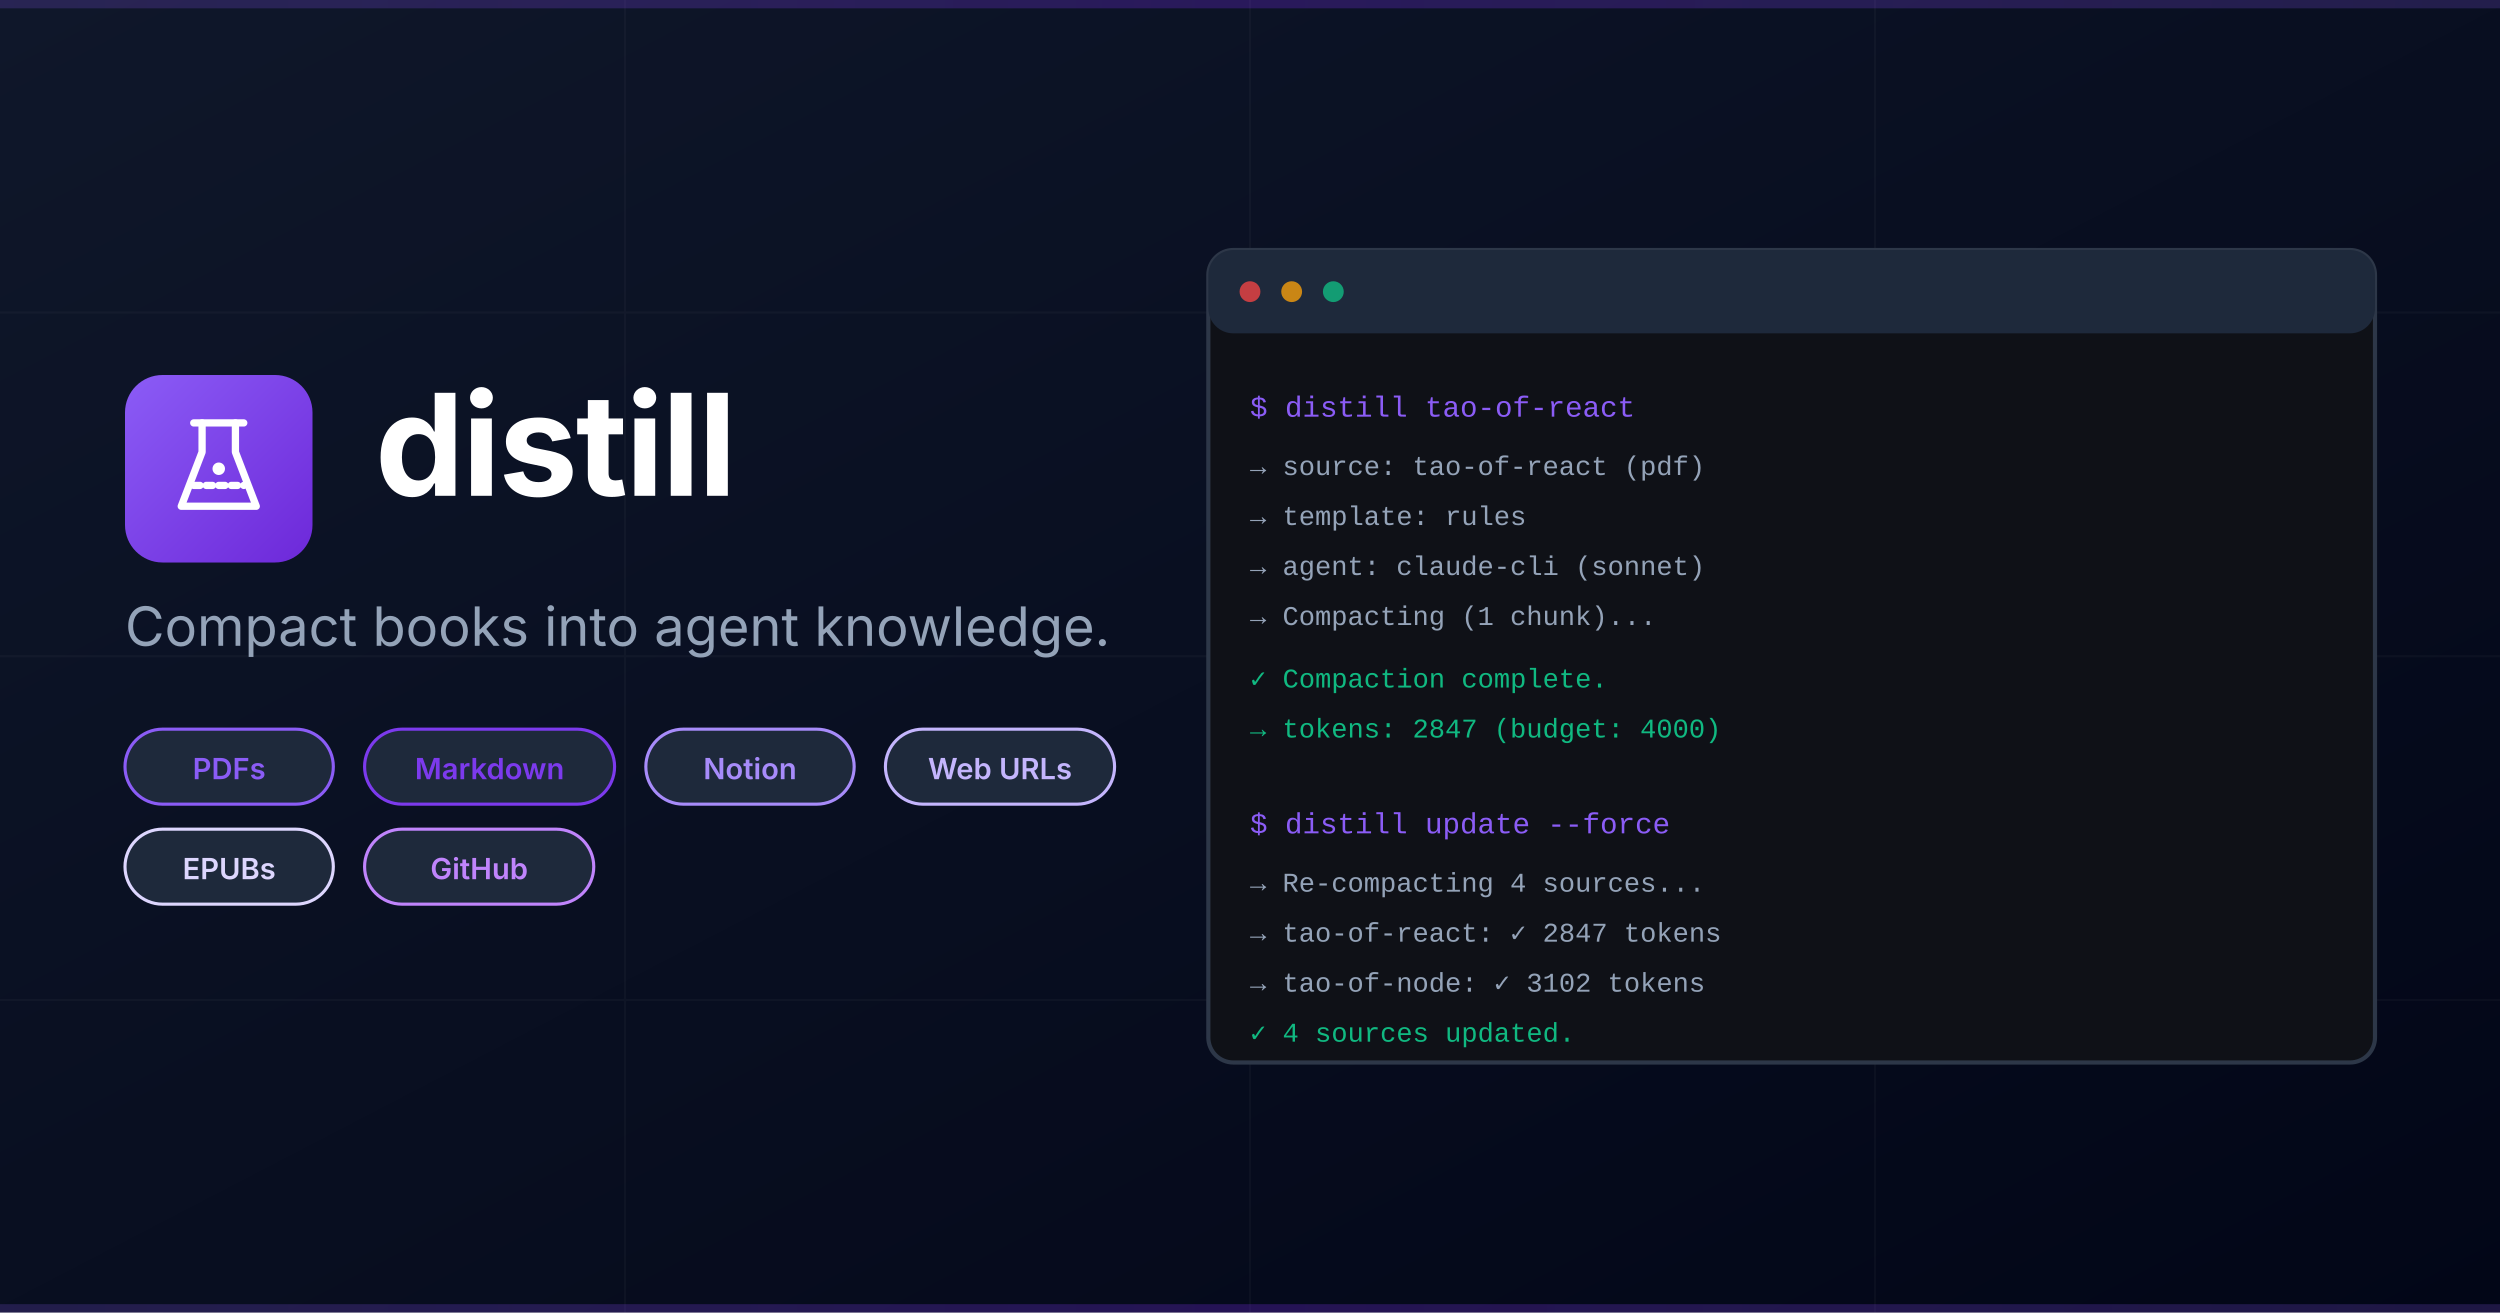
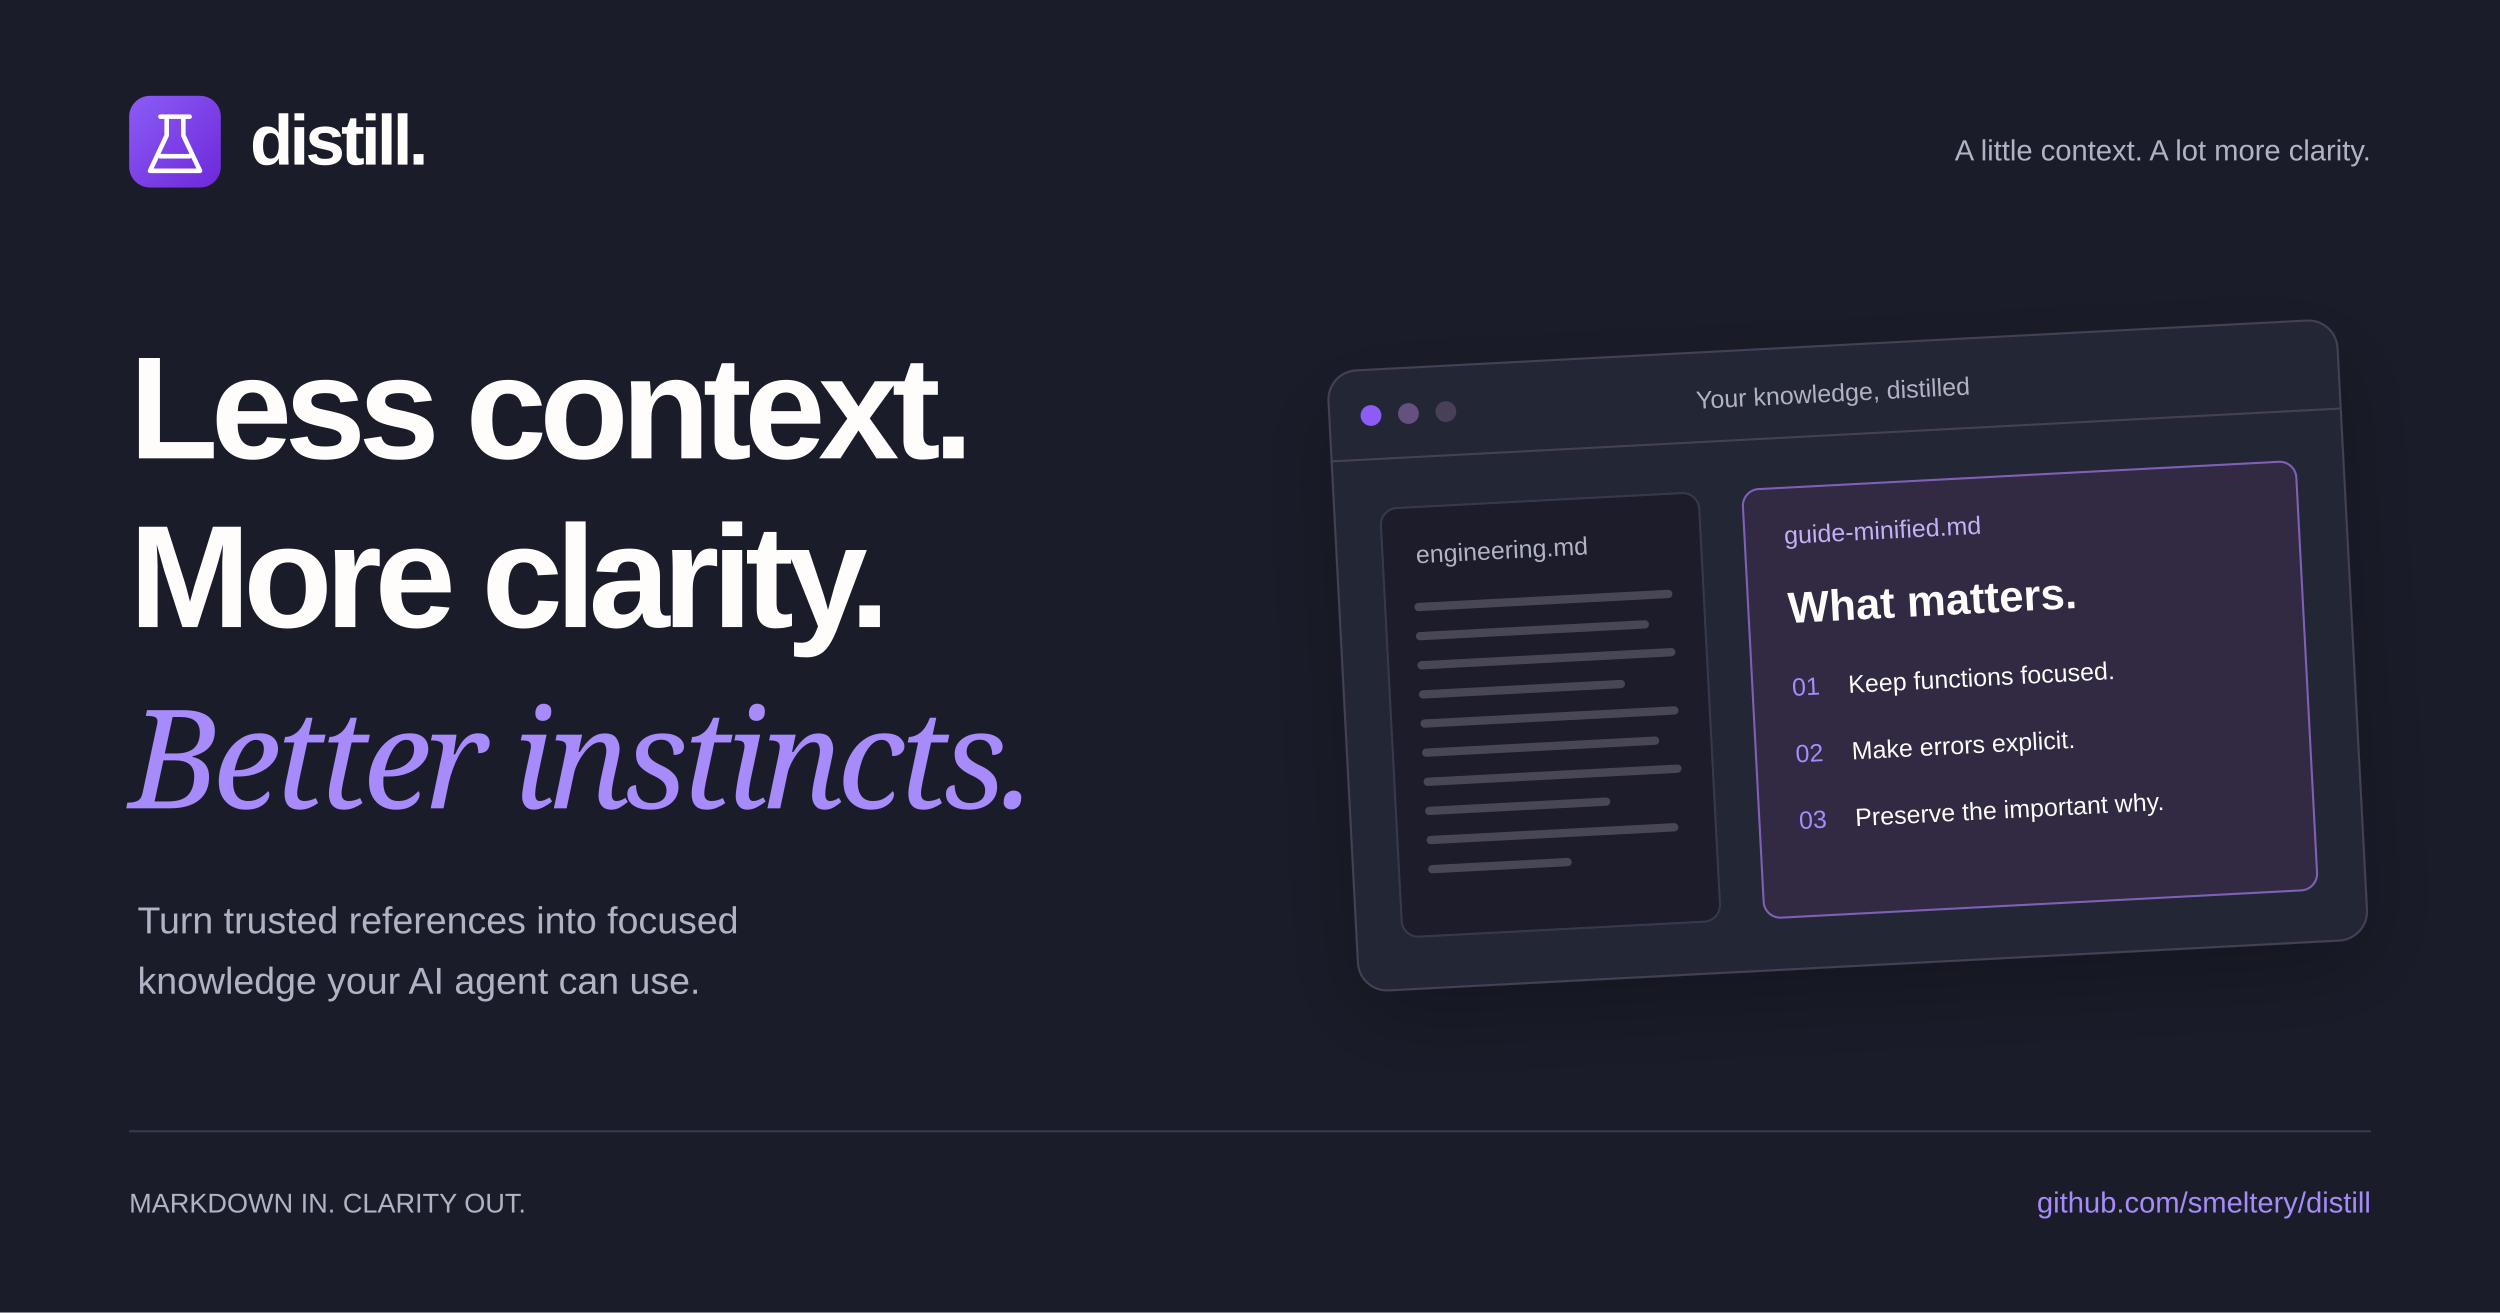
- <svg xmlns="http://www.w3.org/2000/svg" viewBox="0 0 1200 630">
+ <svg xmlns="http://www.w3.org/2000/svg" width="1200" height="630" viewBox="0 0 1200 630">
  <defs>
-     <linearGradient id="bgGradient" x1="0%" y1="0%" x2="100%" y2="100%">
-       <stop offset="0%" style="stop-color:#0f172a;stop-opacity:1" />
-       <stop offset="100%" style="stop-color:#020617;stop-opacity:1" />
+     <linearGradient id="purple" x2="1" y2="1">
+       <stop stop-color="#8b5cf6" />
+       <stop offset="1" stop-color="#6d28d9" />
    </linearGradient>
-     <linearGradient id="logoGradient" x1="0%" y1="0%" x2="100%" y2="100%">
-       <stop offset="0%" style="stop-color:#8b5cf6;stop-opacity:1" />
-       <stop offset="100%" style="stop-color:#6d28d9;stop-opacity:1" />
-     </linearGradient>
-     <linearGradient id="accentGradient" x1="0%" y1="0%" x2="100%" y2="0%">
-       <stop offset="0%" style="stop-color:#8b5cf6;stop-opacity:0.2" />
-       <stop offset="50%" style="stop-color:#6d28d9;stop-opacity:0.3" />
-       <stop offset="100%" style="stop-color:#8b5cf6;stop-opacity:0.2" />
-     </linearGradient>
+     <filter id="shadow">
+       <feDropShadow dx="0" dy="14" stdDeviation="20" flood-opacity=".25" />
+     </filter>
  </defs>
-   <rect width="1200" height="630" fill="url(#bgGradient)" />
-   <g opacity="0.03">
-     <line x1="0" y1="150" x2="1200" y2="150" stroke="#fff" stroke-width="1" />
-     <line x1="0" y1="315" x2="1200" y2="315" stroke="#fff" stroke-width="1" />
-     <line x1="0" y1="480" x2="1200" y2="480" stroke="#fff" stroke-width="1" />
-     <line x1="300" y1="0" x2="300" y2="630" stroke="#fff" stroke-width="1" />
-     <line x1="600" y1="0" x2="600" y2="630" stroke="#fff" stroke-width="1" />
-     <line x1="900" y1="0" x2="900" y2="630" stroke="#fff" stroke-width="1" />
+   <rect width="1200" height="630" fill="#1a1d29" />
+   <g font-family="Arial, Helvetica, sans-serif" fill="#fefdfb">
+     <rect x="62" y="46" width="44" height="44" rx="10" fill="url(#purple)" />
+     <path d="M80 56v9l-8 17h24l-8-17v-9m-11 0h14M77 75h14" fill="none" stroke="#fff" stroke-width="2.2" stroke-linecap="round" stroke-linejoin="round" />
+     <text x="120" y="79" font-size="34" font-weight="700" letter-spacing="-1.8">distill.</text>
+     <text x="1138" y="77" text-anchor="end" font-size="14" fill="#b1b3c4">A little context. A lot more clarity.</text>
+     <text x="62" y="220" font-size="70" font-weight="600" letter-spacing="-3.5">Less context.</text>
+     <text x="62" y="301" font-size="70" font-weight="600" letter-spacing="-3.5">More clarity.</text>
+     <text x="62" y="388" font-family="Georgia, serif" font-style="italic" font-size="66" fill="#a78bfa" letter-spacing="-3">Better instincts.</text>
+     <text x="66" y="448" font-size="18" fill="#b1b3c4">Turn trusted references into focused</text>
+     <text x="66" y="477" font-size="18" fill="#b1b3c4">knowledge your AI agent can use.</text>
+     <g transform="translate(645 166) rotate(-3 235 160)" filter="url(#shadow)">
+       <rect width="485" height="298" rx="14" fill="#222635" stroke="#444054" />
+       <path d="M0 43h485" stroke="#444054" />
+       <circle cx="20" cy="22" r="5" fill="#8b5cf6" />
+       <circle cx="38" cy="22" r="5" fill="#65517f" />
+       <circle cx="56" cy="22" r="5" fill="#474156" />
+       <text x="242" y="27" text-anchor="middle" font-size="12" fill="#b1b3c4">Your knowledge, distilled</text>
+       <rect x="22" y="67" width="153" height="206" rx="8" fill="#1a1d29" stroke="#38394d" />
+       <text x="38" y="94" font-size="12" fill="#b1b3c4">engineering.md</text>
+       <g stroke="#494657" stroke-width="4" stroke-linecap="round">
+         <path d="M38 115h120M38 129h108M38 143h120M38 157h95M38 171h120M38 185h110M38 199h120M38 213h85M38 227h117M38 241h65" />
+       </g>
+       <rect x="196" y="67" width="266" height="206" rx="8" fill="#302942" stroke="#8060b7" />
+       <text x="215" y="94" font-size="12" fill="#c6b0f5">guide-minified.md</text>
+       <text x="215" y="132" font-size="21" font-weight="600">What matters.</text>
+       <g font-size="12">
+         <text x="215" y="167" fill="#a78bfa">01</text>
+         <text x="242" y="167">Keep functions focused.</text>
+         <text x="215" y="199" fill="#a78bfa">02</text>
+         <text x="242" y="199">Make errors explicit.</text>
+         <text x="215" y="231" fill="#a78bfa">03</text>
+         <text x="242" y="231">Preserve the important why.</text>
+       </g>
+     </g>
+     <path d="M62 543h1076" stroke="#38394d" />
+     <text x="62" y="582" font-size="13" fill="#b1b3c4">MARKDOWN IN. CLARITY OUT.</text>
+     <text x="1138" y="582" text-anchor="end" font-size="14" fill="#a78bfa">github.com/smeltery/distill</text>
  </g>
-   <rect width="1200" height="4" fill="url(#accentGradient)" />
-   <g transform="translate(60, 180)">
-     <rect width="90" height="90" rx="18" fill="url(#logoGradient)" />
-     <g transform="translate(45, 45)" stroke="white" stroke-width="3.5" fill="none" stroke-linecap="round" stroke-linejoin="round">
-       <path d="M -8,-22 L -8,-8 L -18,18 L 18,18 L 8,-8 L 8,-22" />
-       <line x1="-12" y1="-22" x2="12" y2="-22" />
-       <path d="M -12,8 L 12,8" stroke-dasharray="3,3" />
-       <circle cx="0" cy="0" r="3" fill="white" stroke="none" />
-     </g>
-   </g>
-   <text x="180" y="238" font-family="-apple-system, BlinkMacSystemFont, 'Segoe UI', sans-serif" font-size="68" font-weight="700" fill="white" letter-spacing="-1">
-     distill
-   </text>
-   <text x="60" y="310" font-family="-apple-system, BlinkMacSystemFont, 'Segoe UI', sans-serif" font-size="26" font-weight="400" fill="#94a3b8" letter-spacing="0">
-     Compact books into agent knowledge.
-   </text>
-   <g transform="translate(60, 350)">
-     <rect x="0" y="0" width="100" height="36" rx="18" fill="#1e293b" stroke="#8b5cf6" stroke-width="1.5" />
-     <text x="50" y="24" font-family="-apple-system, BlinkMacSystemFont, 'Segoe UI', sans-serif" font-size="14" font-weight="600" fill="#8b5cf6" text-anchor="middle">PDFs</text>
-     <rect x="115" y="0" width="120" height="36" rx="18" fill="#1e293b" stroke="#7c3aed" stroke-width="1.5" />
-     <text x="175" y="24" font-family="-apple-system, BlinkMacSystemFont, 'Segoe UI', sans-serif" font-size="14" font-weight="600" fill="#7c3aed" text-anchor="middle">Markdown</text>
-     <rect x="250" y="0" width="100" height="36" rx="18" fill="#1e293b" stroke="#a78bfa" stroke-width="1.5" />
-     <text x="300" y="24" font-family="-apple-system, BlinkMacSystemFont, 'Segoe UI', sans-serif" font-size="14" font-weight="600" fill="#a78bfa" text-anchor="middle">Notion</text>
-     <rect x="365" y="0" width="110" height="36" rx="18" fill="#1e293b" stroke="#c4b5fd" stroke-width="1.5" />
-     <text x="420" y="24" font-family="-apple-system, BlinkMacSystemFont, 'Segoe UI', sans-serif" font-size="14" font-weight="600" fill="#c4b5fd" text-anchor="middle">Web URLs</text>
-     <rect x="0" y="48" width="100" height="36" rx="18" fill="#1e293b" stroke="#ddd6fe" stroke-width="1.5" />
-     <text x="50" y="72" font-family="-apple-system, BlinkMacSystemFont, 'Segoe UI', sans-serif" font-size="14" font-weight="600" fill="#ddd6fe" text-anchor="middle">EPUBs</text>
-     <rect x="115" y="48" width="110" height="36" rx="18" fill="#1e293b" stroke="#c084fc" stroke-width="1.5" />
-     <text x="170" y="72" font-family="-apple-system, BlinkMacSystemFont, 'Segoe UI', sans-serif" font-size="14" font-weight="600" fill="#c084fc" text-anchor="middle">GitHub</text>
-   </g>
-   <g transform="translate(580, 120)">
-     <rect width="560" height="390" rx="12" fill="#0f1117" stroke="#2d3748" stroke-width="2" />
-     <rect width="560" height="40" rx="12" fill="#1e293b" />
-     <circle cx="20" cy="20" r="5" fill="#ef4444" opacity="0.8" />
-     <circle cx="40" cy="20" r="5" fill="#f59e0b" opacity="0.8" />
-     <circle cx="60" cy="20" r="5" fill="#10b981" opacity="0.8" />
-     <text x="20" y="80" font-family="'SF Mono', Monaco, 'Courier New', monospace" font-size="14" fill="#8b5cf6" font-weight="500">$ distill tao-of-react</text>
-     <text x="20" y="108" font-family="'SF Mono', Monaco, 'Courier New', monospace" font-size="13" fill="#94a3b8">→ source:   tao-of-react (pdf)</text>
-     <text x="20" y="132" font-family="'SF Mono', Monaco, 'Courier New', monospace" font-size="13" fill="#94a3b8">→ template: rules</text>
-     <text x="20" y="156" font-family="'SF Mono', Monaco, 'Courier New', monospace" font-size="13" fill="#94a3b8">→ agent:    claude-cli (sonnet)</text>
-     <text x="20" y="180" font-family="'SF Mono', Monaco, 'Courier New', monospace" font-size="13" fill="#94a3b8">→ Compacting (1 chunk)...</text>
-     <text x="20" y="210" font-family="'SF Mono', Monaco, 'Courier New', monospace" font-size="13" fill="#10b981">✓ Compaction complete.</text>
-     <text x="20" y="234" font-family="'SF Mono', Monaco, 'Courier New', monospace" font-size="13" fill="#10b981">→ tokens: 2847 (budget: 4000)</text>
-     <text x="20" y="280" font-family="'SF Mono', Monaco, 'Courier New', monospace" font-size="14" fill="#8b5cf6" font-weight="500">$ distill update --force</text>
-     <text x="20" y="308" font-family="'SF Mono', Monaco, 'Courier New', monospace" font-size="13" fill="#94a3b8">→ Re-compacting 4 sources...</text>
-     <text x="20" y="332" font-family="'SF Mono', Monaco, 'Courier New', monospace" font-size="13" fill="#94a3b8">→ tao-of-react:  ✓ 2847 tokens</text>
-     <text x="20" y="356" font-family="'SF Mono', Monaco, 'Courier New', monospace" font-size="13" fill="#94a3b8">→ tao-of-node:   ✓ 3102 tokens</text>
-     <text x="20" y="380" font-family="'SF Mono', Monaco, 'Courier New', monospace" font-size="13" fill="#10b981">✓ 4 sources updated.</text>
-   </g>
-   <rect y="626" width="1200" height="4" fill="url(#accentGradient)" />
</svg>
